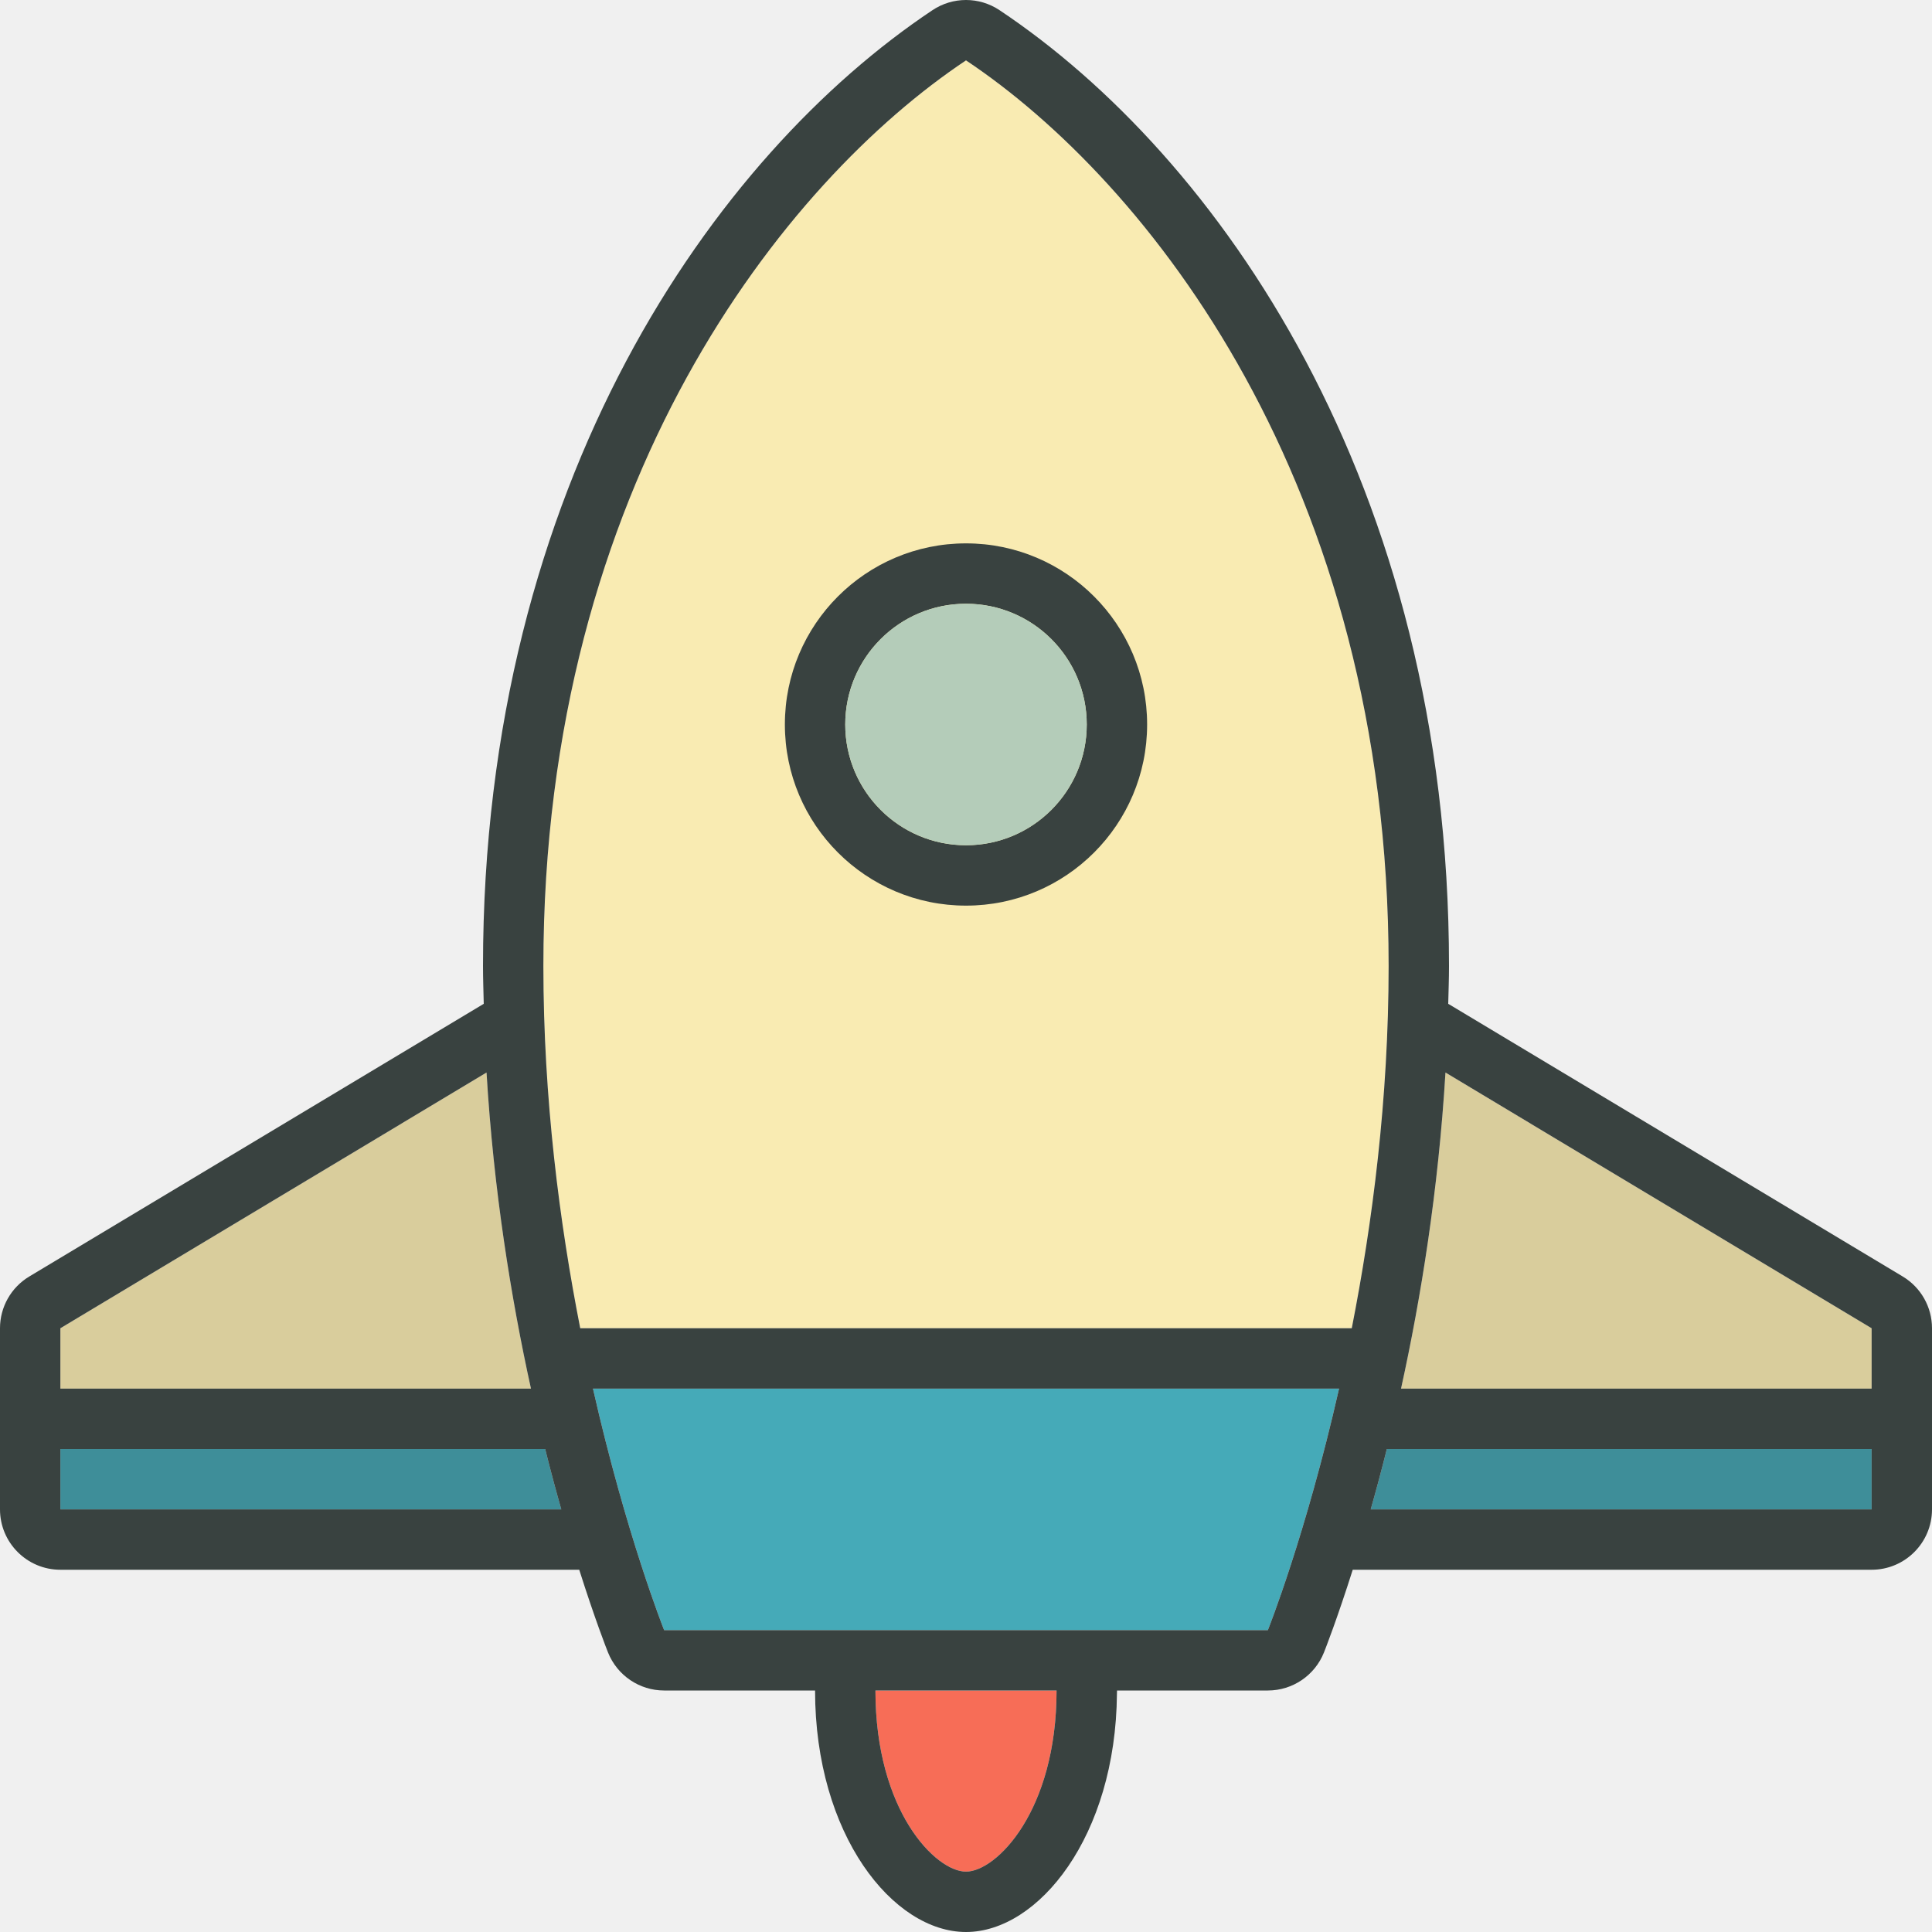
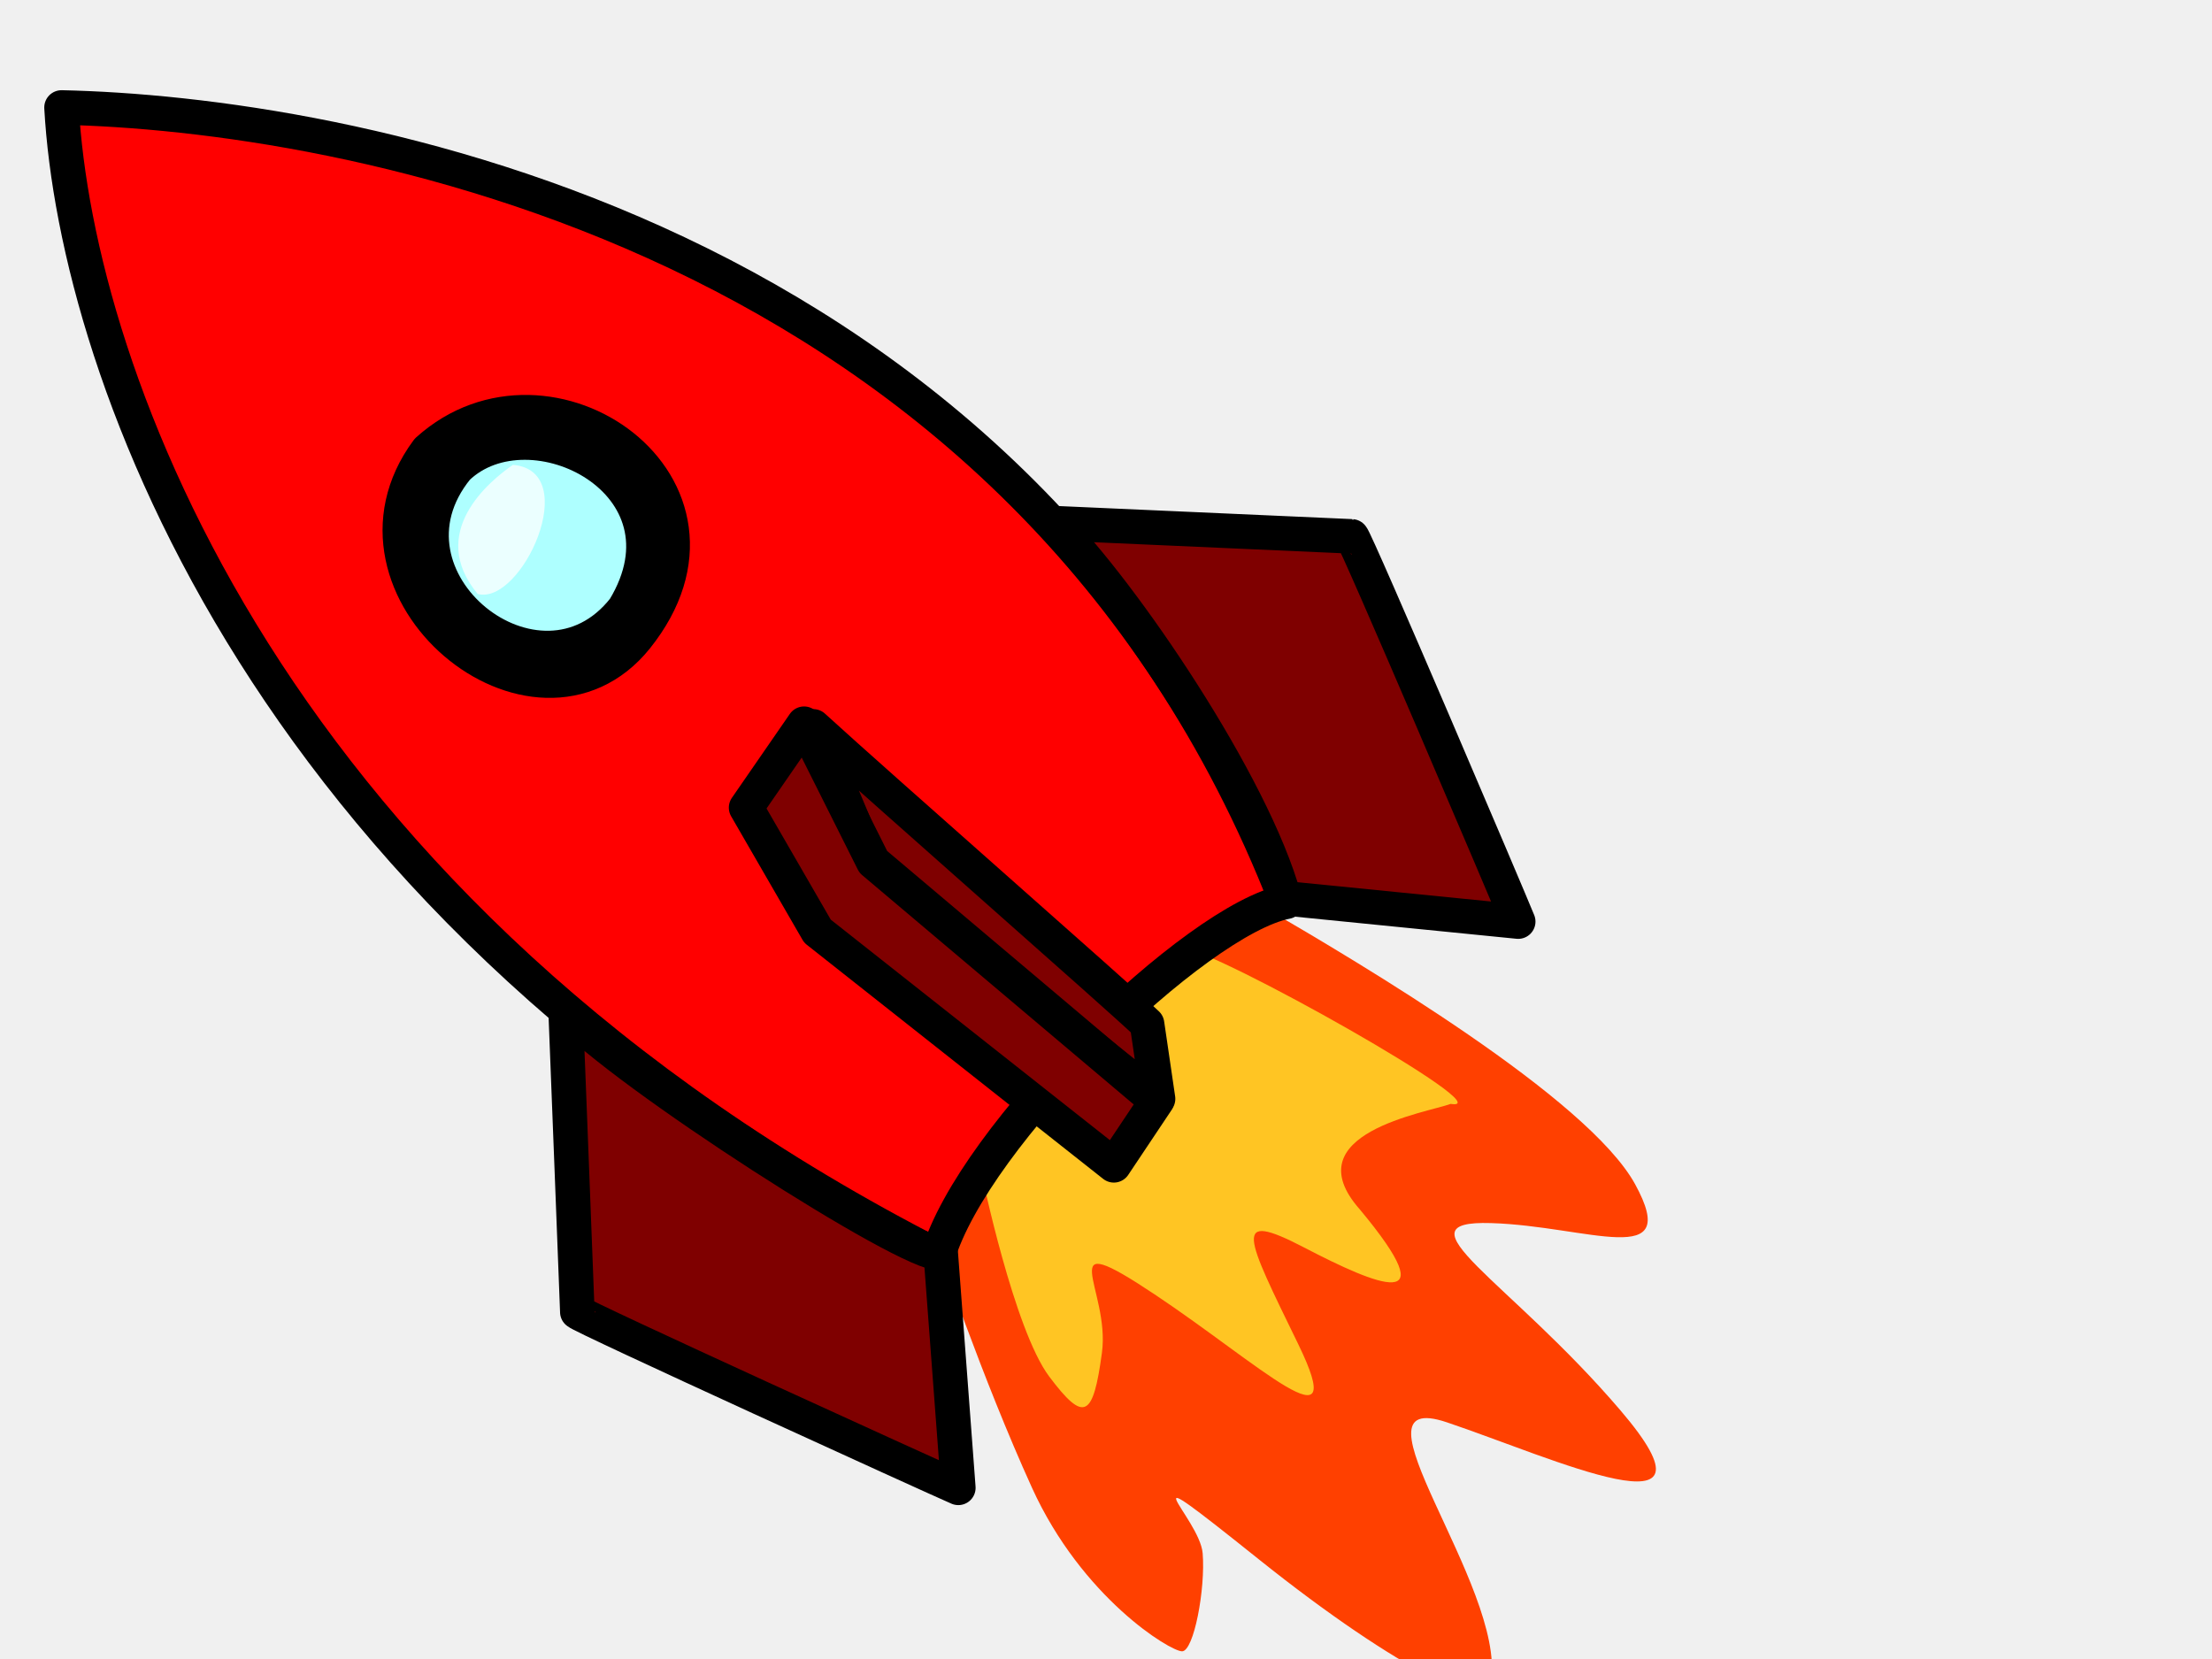
- <svg xmlns="http://www.w3.org/2000/svg" version="1.0" id="Layer_1" width="800px" height="800px" viewBox="0 0 64 64" enable-background="new 0 0 64 64" xml:space="preserve">
-   <g>
-     <path fill="#F9EBB2" d="M32,2c6,4,14,14,14,30c0,4.401-0.539,8.531-1.221,12H19.221C18.539,40.531,18,36.401,18,32C18,16,26,6,32,2   z" />
-     <path fill="#F9EBB2" d="M2,44l14.117-8.471c0.234,3.901,0.814,7.484,1.472,10.471H2V44z" />
-     <path fill="#45AAB8" d="M2,50v-2h16.059c0.182,0.728,0.362,1.396,0.54,2.022c-0.003-0.008-0.005-0.015-0.007-0.022H2z" />
-     <path fill="#F76D57" d="M32,62c-1,0-3-2-3-6h6C35,60,33,62,32,62z" />
-     <path fill="#45AAB8" d="M42,54H22c0,0-1.254-3.136-2.357-8h24.715C43.254,50.864,42,54,42,54z" />
-     <path fill="#45AAB8" d="M62,50H45.408c-0.002,0.008-0.004,0.015-0.007,0.022c0.178-0.626,0.358-1.295,0.54-2.022H62V50z" />
-     <path fill="#F9EBB2" d="M62,46H46.411c0.657-2.986,1.237-6.569,1.472-10.471L62,44V46z" />
-     <g>
-       <path fill="#394240" d="M63.029,42.285l-15.054-9.032c0,0.004,0,0.009-0.001,0.013C47.984,32.844,48,32.427,48,32    c0-16.026-7.692-26.865-14.891-31.664C32.773,0.112,32.387,0,32,0s-0.773,0.112-1.109,0.336C23.692,5.135,16,15.974,16,32    c0,0.427,0.016,0.844,0.025,1.266c-0.001-0.004-0.001-0.009-0.001-0.013L0.971,42.285C0.368,42.646,0,43.297,0,44v6    c0,1.104,0.896,2,2,2h17.188c0.516,1.627,0.904,2.617,0.954,2.742C20.447,55.502,21.183,56,22,56h5c0,4.785,2.585,8,5,8    c2.396,0,4.961-3.166,5-7.891c0.002-0.036,0.003-0.072,0.003-0.109H42c0.817,0,1.553-0.498,1.857-1.258    c0.05-0.125,0.438-1.115,0.954-2.742H62c1.104,0,2-0.896,2-2v-6C64,43.297,63.632,42.646,63.029,42.285z M2,44l14.117-8.471    c0.234,3.901,0.814,7.484,1.472,10.471H2V44z M18.592,50H2v-2h16.059c0.182,0.728,0.362,1.396,0.54,2.022    C18.596,50.015,18.594,50.008,18.592,50z M32,62c-1,0-3-2-3-6h6C35,60,33,62,32,62z M42,54H22c0,0-1.254-3.136-2.357-8h24.715    C43.254,50.864,42,54,42,54z M44.779,44H19.221C18.539,40.531,18,36.401,18,32c0-16,8-26,14-30c6,4,14,14,14,30    C46,36.401,45.461,40.531,44.779,44z M62,50H45.408c-0.002,0.008-0.004,0.015-0.007,0.022c0.178-0.626,0.358-1.295,0.54-2.022H62    V50z M62,46H46.411c0.657-2.986,1.237-6.569,1.472-10.471L62,44V46z" />
-       <path fill="#394240" d="M32,18c-3.313,0-6,2.687-6,6s2.687,6,6,6s6-2.687,6-6S35.313,18,32,18z M32,28c-2.209,0-4-1.791-4-4    s1.791-4,4-4s4,1.791,4,4S34.209,28,32,28z" />
-     </g>
-     <circle fill="#B4CCB9" cx="32" cy="24" r="4" />
-     <g opacity="0.15">
-       <path fill="#231F20" d="M2,44v2h15.589c-0.657-2.986-1.237-6.569-1.472-10.471L2,44z" />
-       <path fill="#231F20" d="M47.883,35.529c-0.234,3.901-0.814,7.484-1.472,10.471H62v-2L47.883,35.529z" />
-     </g>
-     <g opacity="0.2">
-       <path fill="#231F20" d="M2,48v2h16.592c0.002,0.008,0.004,0.015,0.007,0.022c-0.178-0.626-0.358-1.295-0.54-2.022H2z" />
-       <path fill="#231F20" d="M45.941,48c-0.182,0.728-0.362,1.396-0.54,2.022c0.003-0.008,0.005-0.015,0.007-0.022H62v-2H45.941z" />
+ <svg xmlns="http://www.w3.org/2000/svg" viewBox="0 0 640 480" preserveAspectRatio="xMidYMid meet">
+   <g fill-rule="evenodd">
+     <path d="m271.34 360.76s12.771 37.858 27.244 69.693c14.474 31.836 40.016 47.323 43.422 47.323 3.405 0 6.811-18.068 5.959-28.393s-24.691-30.976 16.177 1.72c40.867 32.696 69.814 46.463 67.26 35.277 4.257-27.534-43.421-85.181-12.77-74.856 30.65 10.325 82.585 34.417 50.232-3.442-32.353-37.858-65.558-55.067-37.461-54.206 28.096 0.86 55.34 13.767 41.718-11.186-13.623-24.952-79.16-63.758-107.26-80.106-22.136 11.186-65.578 40.528-94.526 98.176z" fill="#ff4000" stroke-width="3.75" />
+     <g stroke-linejoin="round">
+       <path d="m284.05 339.74s9.327 44.94 19.502 58.506c10.175 13.567 12.719 11.871 15.263-6.783s-15.263-37.309 15.262-16.958c30.526 20.35 56.811 45.787 41.549 14.414-15.263-31.373-19.503-39.004 1.695-27.981s41.549 19.502 16.11-11.023c-19.501-22.046 19.502-27.982 26.286-30.525 16.111 2.544-68.681-44.941-77.16-44.941-9.328 1.696-55.116 58.507-58.507 65.291z" fill="#ff3" fill-opacity=".696" stroke-width="12.5" />
+       <g stroke="#000">
+         <g stroke-width="10">
+           <path d="m17.806 31.099c78.857 1.696 278.12 33.917 354.43 229.79-26.286 5.088-90.727 67.834-100.9 102.6-194.17-99.206-249.29-256.07-253.53-332.38z" fill="#f00" />
+           <g fill="#7f0000">
+             <path d="m163.65 292.26s3.391 86.488 3.391 87.336c0 0.848 104.3 48.332 110.23 50.876l-5.087-67.834c-9.327 0.848-92.424-52.571-108.53-70.378z" />
+             <path d="m304.73 151.35s85.531 3.82 86.379 3.841c0.848 0.021 45.754 105.45 48.152 111.45l-67.688-6.753c-9.099-33.046-46.893-88.6-66.842-108.54z" />
+             <path d="m235.32 210.17s14.26 34.123 16.667 39.686c2.954 3.748 77.589 64.656 83.068 68.074l-3.179-21.681c-7.994-7.699-76.803-68.016-96.556-86.079z" />
+             <path d="m232.64 209.4l-16.768 24.28 20.645 35.734 85.754 67.744 12.388-18.546-81.991-69.24-20.026-39.973z" />
+           </g>
+         </g>
+         <path d="m124.64 131.15c-28.83 39.004 30.524 87.336 58.506 52.571 33.917-42.396-24.589-83.096-58.506-52.571z" fill="#bfbfbf" stroke-width="12.5" />
+         <path d="m132.28 135.39c21.198-20.35 70.377 4.24 48.332 40.701-24.59 31.372-74.617-8.479-48.332-40.701z" fill="#aeffff" stroke-width="10" />
+       </g>
+       <path d="m148.39 134.5c-6.861 4.738-24.9 19.624-10.175 37.352 12.719 3.392 30.525-35.656 10.175-37.352z" fill="#fff" fill-opacity=".75" stroke-width="12.5" />
    </g>
  </g>
</svg>
